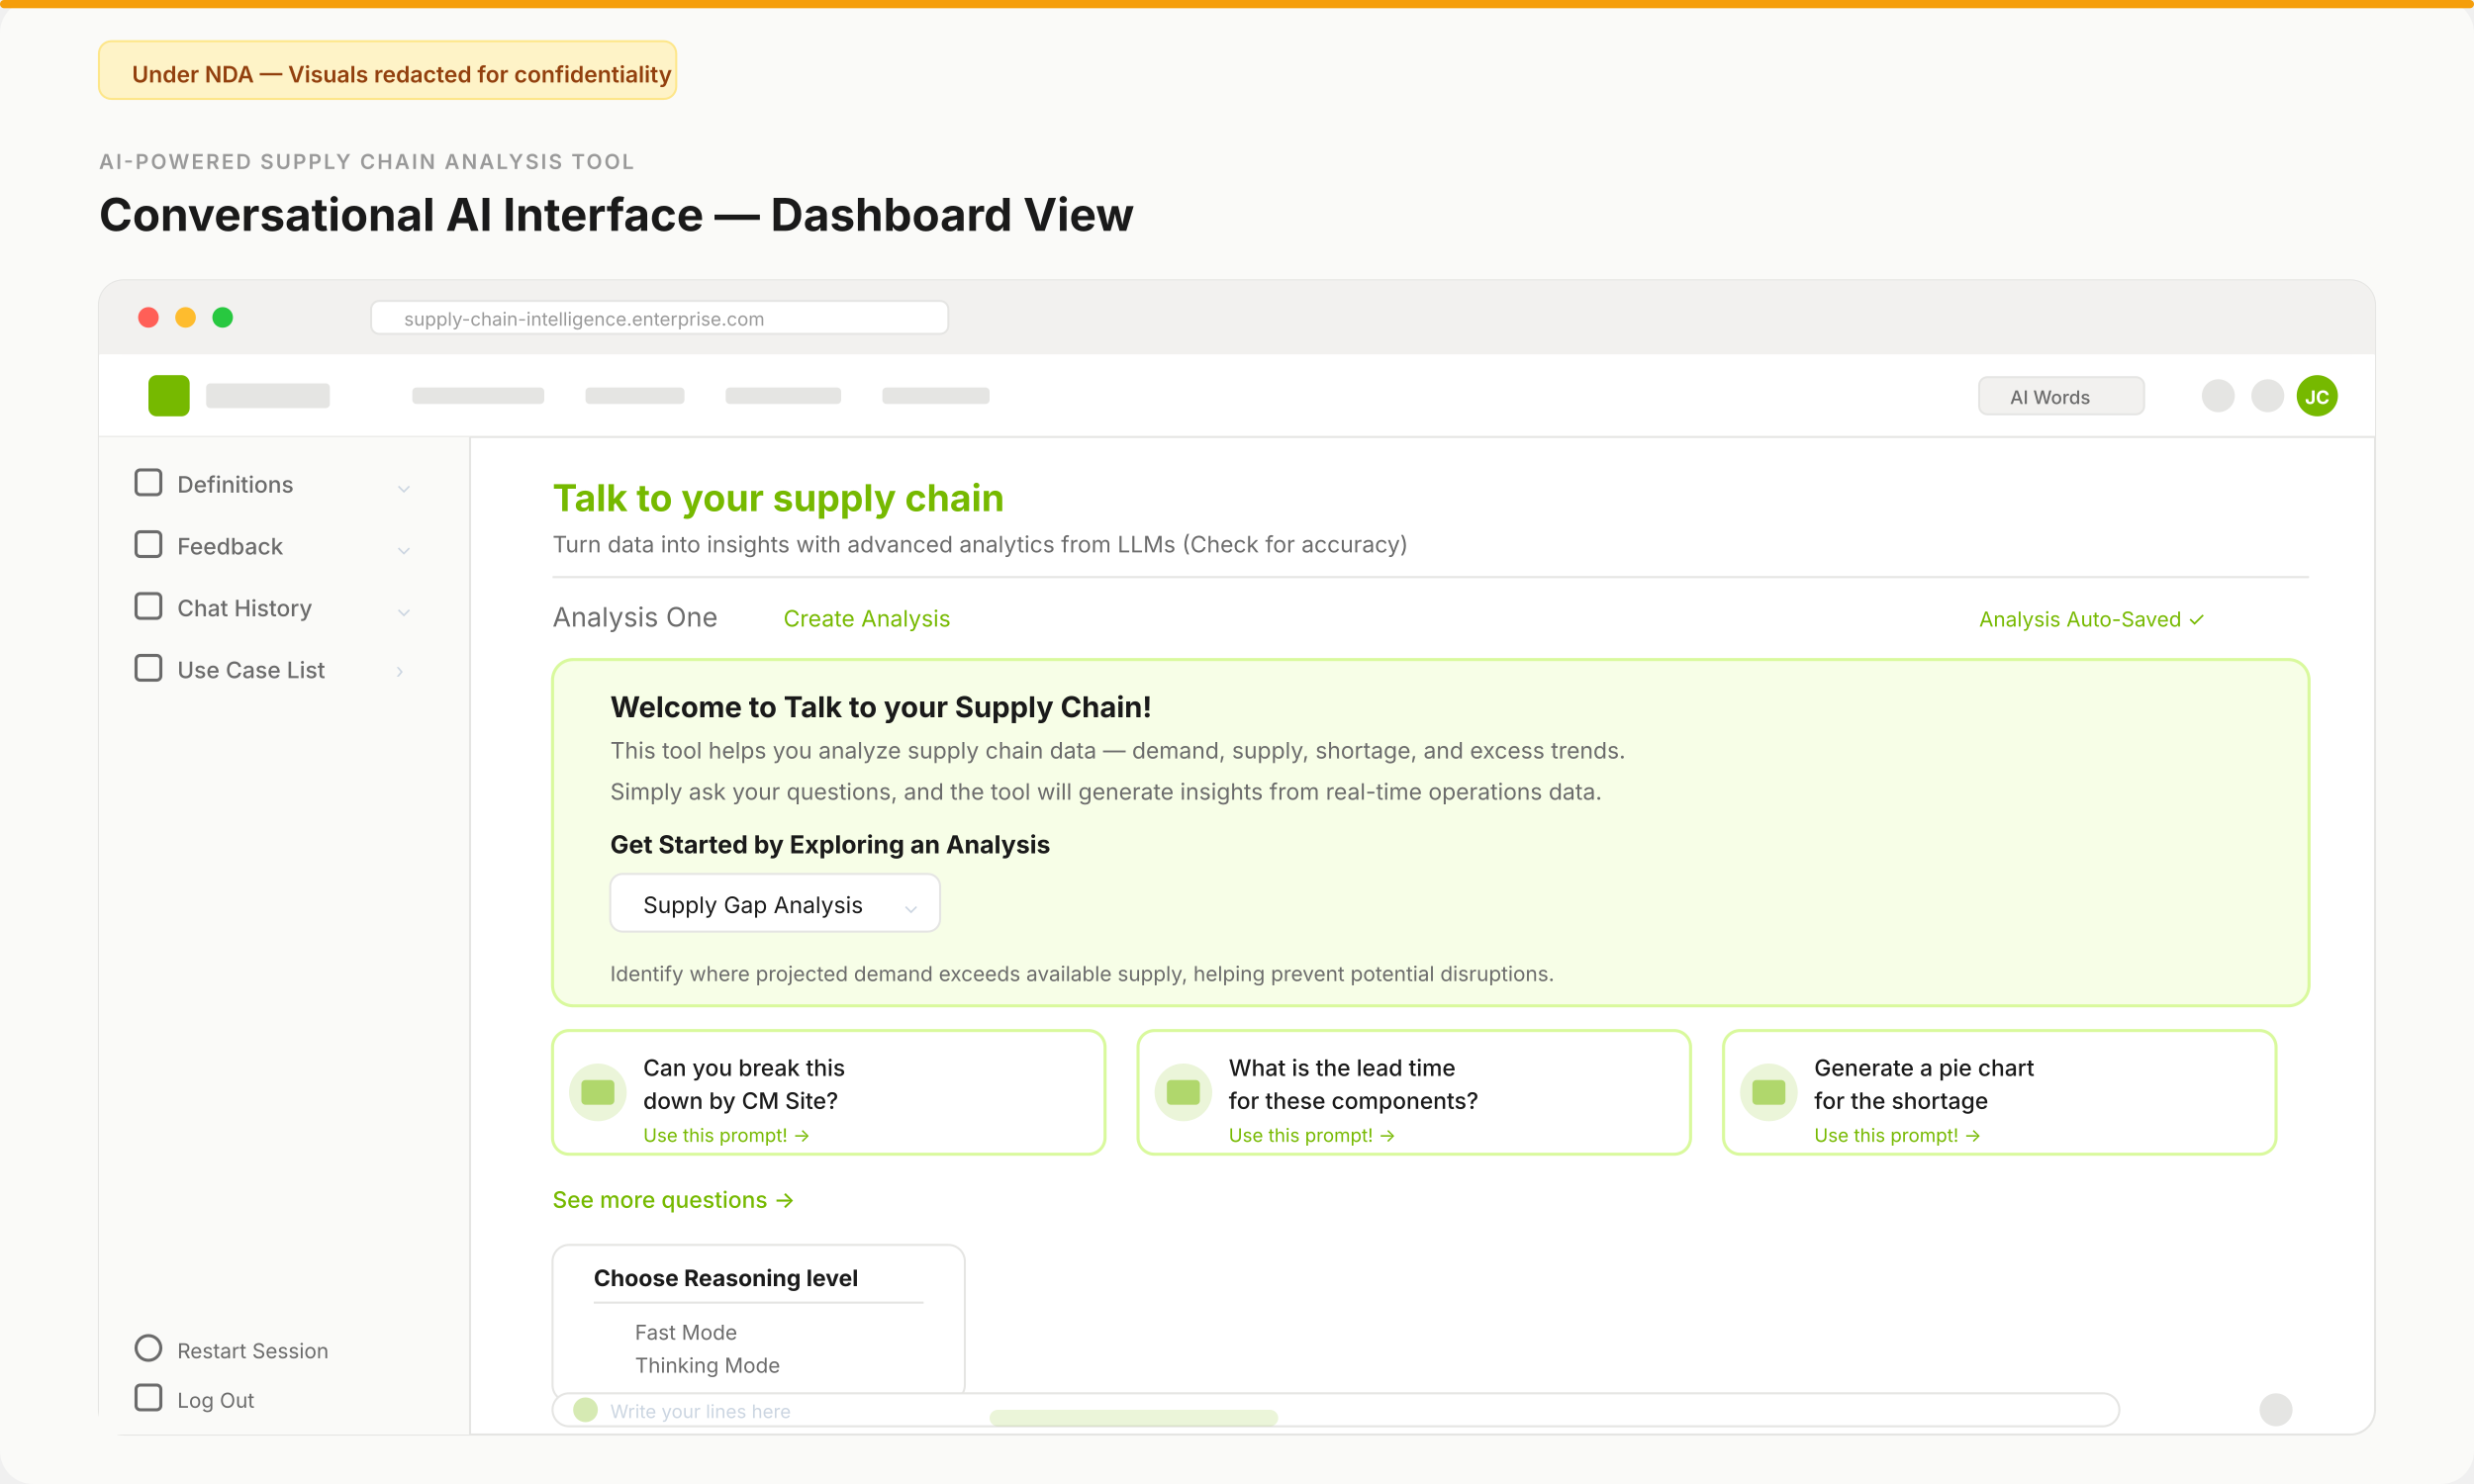
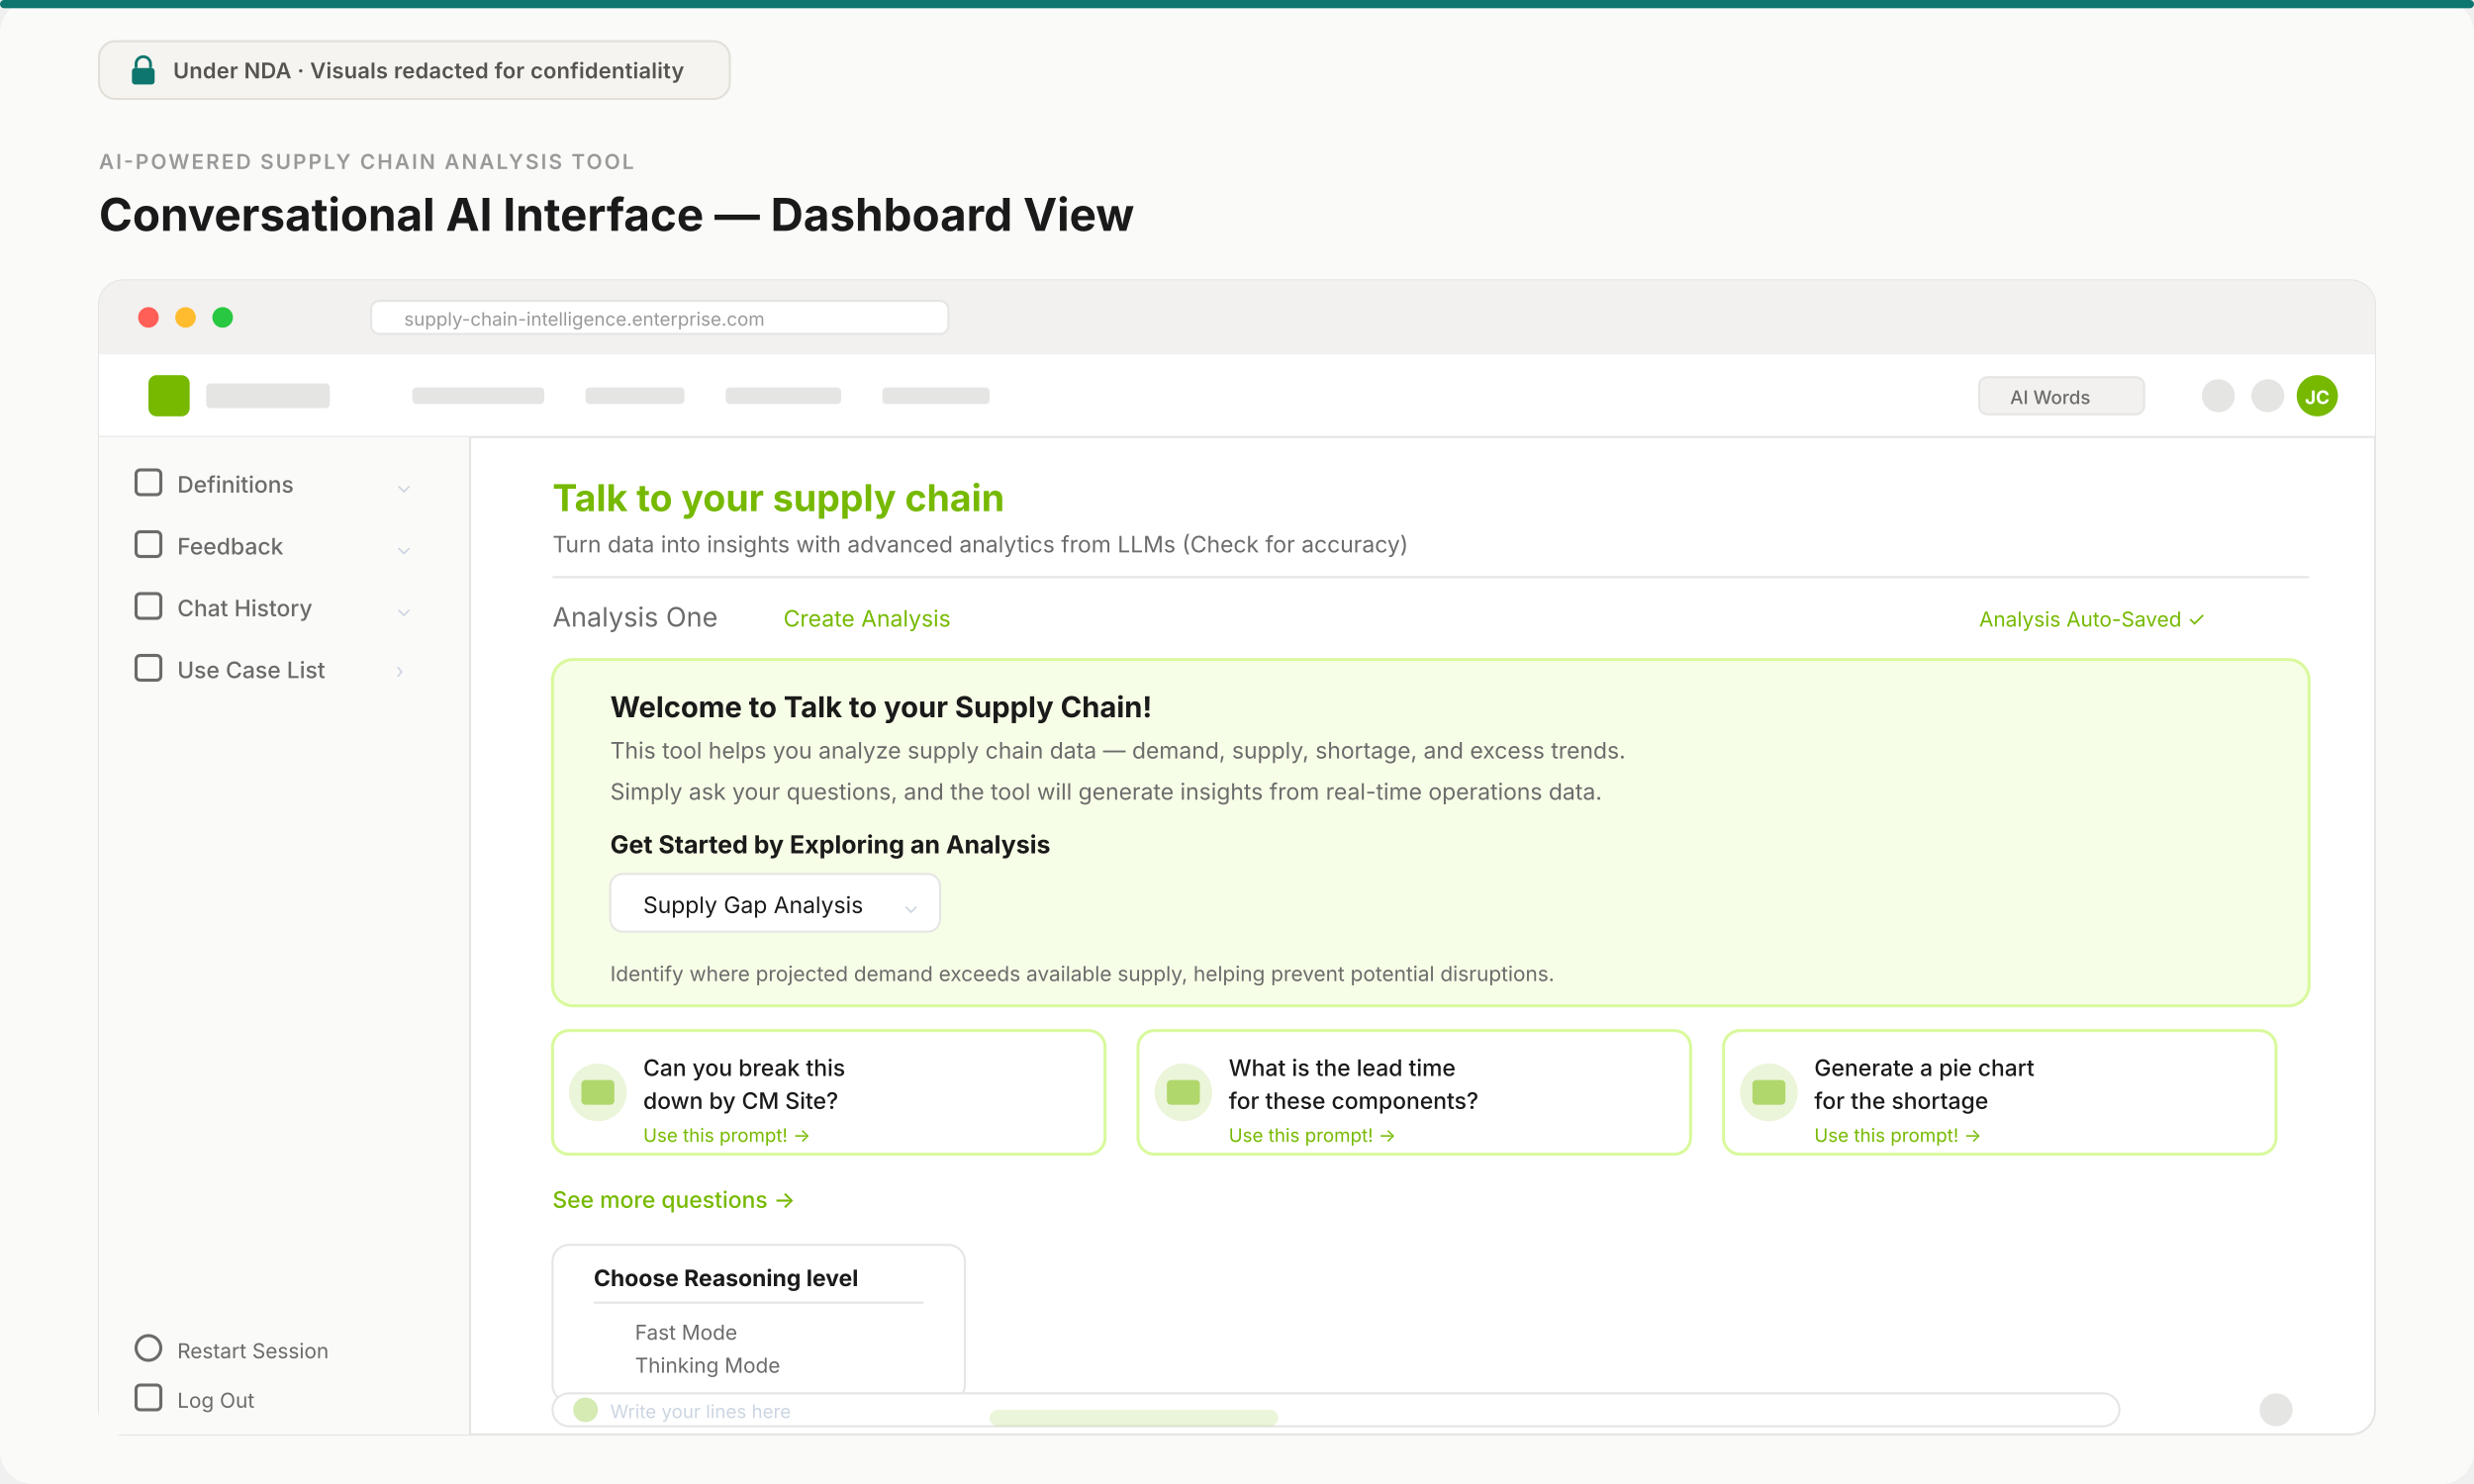
<svg xmlns="http://www.w3.org/2000/svg" viewBox="0 0 1200 720" font-family="Inter, -apple-system, BlinkMacSystemFont, sans-serif">
  <defs>
    <pattern id="redact" patternUnits="userSpaceOnUse" width="8" height="8" patternTransform="rotate(45)">
      <line x1="0" y1="0" x2="0" y2="8" stroke="#D4D4D2" stroke-width="3" />
    </pattern>
  </defs>
  <rect width="1200" height="720" rx="16" fill="#FAFAF8" />
-   <rect x="0" y="0" width="1200" height="4" rx="2" fill="#F59E0B" />
-   <rect x="48" y="20" width="280" height="28" rx="6" fill="#FEF3C7" stroke="#FDE68A" stroke-width="1" />
-   <text x="64" y="40" style="font-size: 11px; font-weight: 600; fill: #92400E;">Under NDA — Visuals redacted for confidentiality</text>
+   <rect x="0" y="0" width="1200" height="4" rx="2" fill="#0F766E" />
+   <rect x="48" y="20" width="306" height="28" rx="8" fill="#F5F4F1" stroke="#E2DFD9" stroke-width="1" />
+   <g transform="translate(64, 27)" fill="none" stroke="#0F766E" stroke-width="1.4">
+     <rect x="0" y="6" width="11" height="8" rx="1.5" fill="#0F766E" stroke="none" />
+     <path d="M2 6 V4 a3.5 3.5 0 0 1 7 0 V6" />
+   </g>
+   <text x="84" y="38" style="font-size: 10.5px; font-weight: 600; fill: #57534E; letter-spacing: 0.01em;">Under NDA · Visuals redacted for confidentiality</text>
  <text x="48" y="82" style="font-size: 10px; fill: #999; text-transform: uppercase; letter-spacing: 1px; font-weight: 600;">AI-POWERED SUPPLY CHAIN ANALYSIS TOOL</text>
  <text x="48" y="112" style="font-size: 22px; font-weight: 700; fill: #1A1A1A;">Conversational AI Interface — Dashboard View</text>
  <rect x="48" y="136" width="1104" height="560" rx="12" fill="white" stroke="#E5E5E3" stroke-width="1" />
  <rect x="48" y="136" width="1104" height="36" rx="12" fill="#F2F1EF" />
  <rect x="48" y="160" width="1104" height="12" fill="#F2F1EF" />
  <circle cx="72" cy="154" r="5" fill="#FF5F57" />
  <circle cx="90" cy="154" r="5" fill="#FEBC2E" />
  <circle cx="108" cy="154" r="5" fill="#28C840" />
  <rect x="180" y="146" width="280" height="16" rx="4" fill="white" stroke="#E5E5E3" stroke-width="1" />
  <text x="196" y="158" style="font-size: 9px; fill: #999;">supply-chain-intelligence.enterprise.com</text>
  <rect x="48" y="172" width="1104" height="40" fill="white" />
  <line x1="48" y1="212" x2="1152" y2="212" stroke="#E5E5E3" stroke-width="1" />
  <rect x="72" y="182" width="20" height="20" rx="4" fill="#76B900" />
  <rect x="100" y="186" width="60" height="12" rx="2" fill="#E5E5E3" />
  <rect x="200" y="188" width="64" height="8" rx="2" fill="#E5E5E3" />
  <rect x="284" y="188" width="48" height="8" rx="2" fill="#E5E5E3" />
  <rect x="352" y="188" width="56" height="8" rx="2" fill="#E5E5E3" />
  <rect x="428" y="188" width="52" height="8" rx="2" fill="#E5E5E3" />
  <rect x="960" y="183" width="80" height="18" rx="4" fill="#F2F1EF" stroke="#E5E5E3" stroke-width="1" />
  <text x="975" y="196" style="font-size: 9px; fill: #6B6B6B; font-weight: 500;">AI Words</text>
  <circle cx="1076" cy="192" r="8" fill="#E5E5E3" />
  <circle cx="1100" cy="192" r="8" fill="#E5E5E3" />
  <circle cx="1124" cy="192" r="10" fill="#76B900" />
  <text x="1124" y="196" text-anchor="middle" style="font-size: 9px; font-weight: 700; fill: white;">JC</text>
  <rect x="48" y="212" width="180" height="484" fill="#FAFAF8" />
  <line x1="228" y1="212" x2="228" y2="696" stroke="#E5E5E3" stroke-width="1" />
  <rect x="66" y="228" width="12" height="12" rx="2" fill="none" stroke="#6B6B6B" stroke-width="1.5" />
  <text x="86" y="239" style="font-size: 11px; fill: #6B6B6B; font-weight: 500;">Definitions</text>
  <text x="192" y="239" style="font-size: 10px; fill: #CBD5E1;">⌄</text>
  <rect x="66" y="258" width="12" height="12" rx="2" fill="none" stroke="#6B6B6B" stroke-width="1.5" />
  <text x="86" y="269" style="font-size: 11px; fill: #6B6B6B; font-weight: 500;">Feedback</text>
  <text x="192" y="269" style="font-size: 10px; fill: #CBD5E1;">⌄</text>
  <rect x="66" y="288" width="12" height="12" rx="2" fill="none" stroke="#6B6B6B" stroke-width="1.5" />
  <text x="86" y="299" style="font-size: 11px; fill: #6B6B6B; font-weight: 500;">Chat History</text>
  <text x="192" y="299" style="font-size: 10px; fill: #CBD5E1;">⌄</text>
  <rect x="66" y="318" width="12" height="12" rx="2" fill="none" stroke="#6B6B6B" stroke-width="1.5" />
  <text x="86" y="329" style="font-size: 11px; fill: #6B6B6B; font-weight: 500;">Use Case List</text>
  <text x="192" y="329" style="font-size: 10px; fill: #CBD5E1;">›</text>
  <rect x="66" y="648" width="12" height="12" rx="6" fill="none" stroke="#6B6B6B" stroke-width="1.5" />
  <text x="86" y="659" style="font-size: 10px; fill: #6B6B6B;">Restart Session</text>
  <rect x="66" y="672" width="12" height="12" rx="2" fill="none" stroke="#6B6B6B" stroke-width="1.5" />
  <text x="86" y="683" style="font-size: 10px; fill: #6B6B6B;">Log Out</text>
  <text x="268" y="248" style="font-size: 18px; font-weight: 700; fill: #76B900;">Talk to your supply chain</text>
  <text x="268" y="268" style="font-size: 11px; fill: #6B6B6B;">Turn data into insights with advanced analytics from LLMs (Check for accuracy)</text>
  <line x1="268" y1="280" x2="1120" y2="280" stroke="#E5E5E3" stroke-width="1" />
  <text x="268" y="304" style="font-size: 13px; fill: #6B6B6B;">Analysis One</text>
  <text x="380" y="304" style="font-size: 11px; fill: #76B900;">Create Analysis</text>
  <text x="960" y="304" style="font-size: 10px; fill: #76B900;">Analysis Auto-Saved ✓</text>
  <rect x="268" y="320" width="852" height="168" rx="10" fill="#F7FEE7" stroke="#D9F99D" stroke-width="1.5" />
  <text x="296" y="348" style="font-size: 14px; font-weight: 700; fill: #1A1A1A;">Welcome to Talk to your Supply Chain!</text>
  <text x="296" y="368" style="font-size: 11px; fill: #6B6B6B;">This tool helps you analyze supply chain data — demand, supply, shortage, and excess trends.</text>
  <text x="296" y="388" style="font-size: 11px; fill: #6B6B6B;">Simply ask your questions, and the tool will generate insights from real-time operations data.</text>
  <text x="296" y="414" style="font-size: 12px; font-weight: 700; fill: #1A1A1A;">Get Started by Exploring an Analysis</text>
  <rect x="296" y="424" width="160" height="28" rx="6" fill="white" stroke="#E5E5E3" stroke-width="1" />
  <text x="312" y="443" style="font-size: 11px; fill: #1A1A1A;">Supply Gap Analysis</text>
  <text x="438" y="443" style="font-size: 10px; fill: #CBD5E1;">⌄</text>
  <text x="296" y="476" style="font-size: 10px; fill: #6B6B6B;">Identify where projected demand exceeds available supply, helping prevent potential disruptions.</text>
  <rect x="268" y="500" width="268" height="60" rx="8" fill="white" stroke="#D9F99D" stroke-width="1.5" />
  <circle cx="290" cy="530" r="14" fill="#76B900" opacity="0.15" />
  <rect x="282" y="524" width="16" height="12" rx="2" fill="#76B900" opacity="0.5" />
  <text x="312" y="522" style="font-size: 11px; font-weight: 500; fill: #1A1A1A;">Can you break this</text>
  <text x="312" y="538" style="font-size: 11px; font-weight: 500; fill: #1A1A1A;">down by CM Site?</text>
  <text x="312" y="554" style="font-size: 9px; fill: #76B900;">Use this prompt! →</text>
  <rect x="552" y="500" width="268" height="60" rx="8" fill="white" stroke="#D9F99D" stroke-width="1.5" />
  <circle cx="574" cy="530" r="14" fill="#76B900" opacity="0.15" />
  <rect x="566" y="524" width="16" height="12" rx="2" fill="#76B900" opacity="0.5" />
  <text x="596" y="522" style="font-size: 11px; font-weight: 500; fill: #1A1A1A;">What is the lead time</text>
  <text x="596" y="538" style="font-size: 11px; font-weight: 500; fill: #1A1A1A;">for these components?</text>
  <text x="596" y="554" style="font-size: 9px; fill: #76B900;">Use this prompt! →</text>
  <rect x="836" y="500" width="268" height="60" rx="8" fill="white" stroke="#D9F99D" stroke-width="1.5" />
  <circle cx="858" cy="530" r="14" fill="#76B900" opacity="0.15" />
  <rect x="850" y="524" width="16" height="12" rx="2" fill="#76B900" opacity="0.5" />
  <text x="880" y="522" style="font-size: 11px; font-weight: 500; fill: #1A1A1A;">Generate a pie chart</text>
  <text x="880" y="538" style="font-size: 11px; font-weight: 500; fill: #1A1A1A;">for the shortage</text>
  <text x="880" y="554" style="font-size: 9px; fill: #76B900;">Use this prompt! →</text>
  <text x="268" y="586" style="font-size: 11px; fill: #76B900; font-weight: 500;">See more questions →</text>
  <rect x="268" y="604" width="200" height="76" rx="8" fill="white" stroke="#E5E5E3" stroke-width="1" />
  <text x="288" y="624" style="font-size: 11px; font-weight: 700; fill: #1A1A1A;">Choose Reasoning level</text>
  <line x1="288" y1="632" x2="448" y2="632" stroke="#E5E5E3" stroke-width="1" />
  <text x="308" y="650" style="font-size: 10px; fill: #6B6B6B;">Fast Mode</text>
  <text x="308" y="666" style="font-size: 10px; fill: #6B6B6B;">Thinking Mode</text>
  <rect x="268" y="684" width="852" height="8" fill="white" />
  <rect x="268" y="676" width="760" height="16" rx="8" fill="white" stroke="#E5E5E3" stroke-width="1" />
  <circle cx="284" cy="684" r="6" fill="#76B900" opacity="0.3" />
  <text x="296" y="688" style="font-size: 9px; fill: #CBD5E1;">Write your lines here</text>
  <circle cx="1104" cy="684" r="8" fill="#E5E5E3" />
  <rect x="480" y="684" width="140" height="8" rx="4" fill="#76B900" opacity="0.15" />
</svg>
